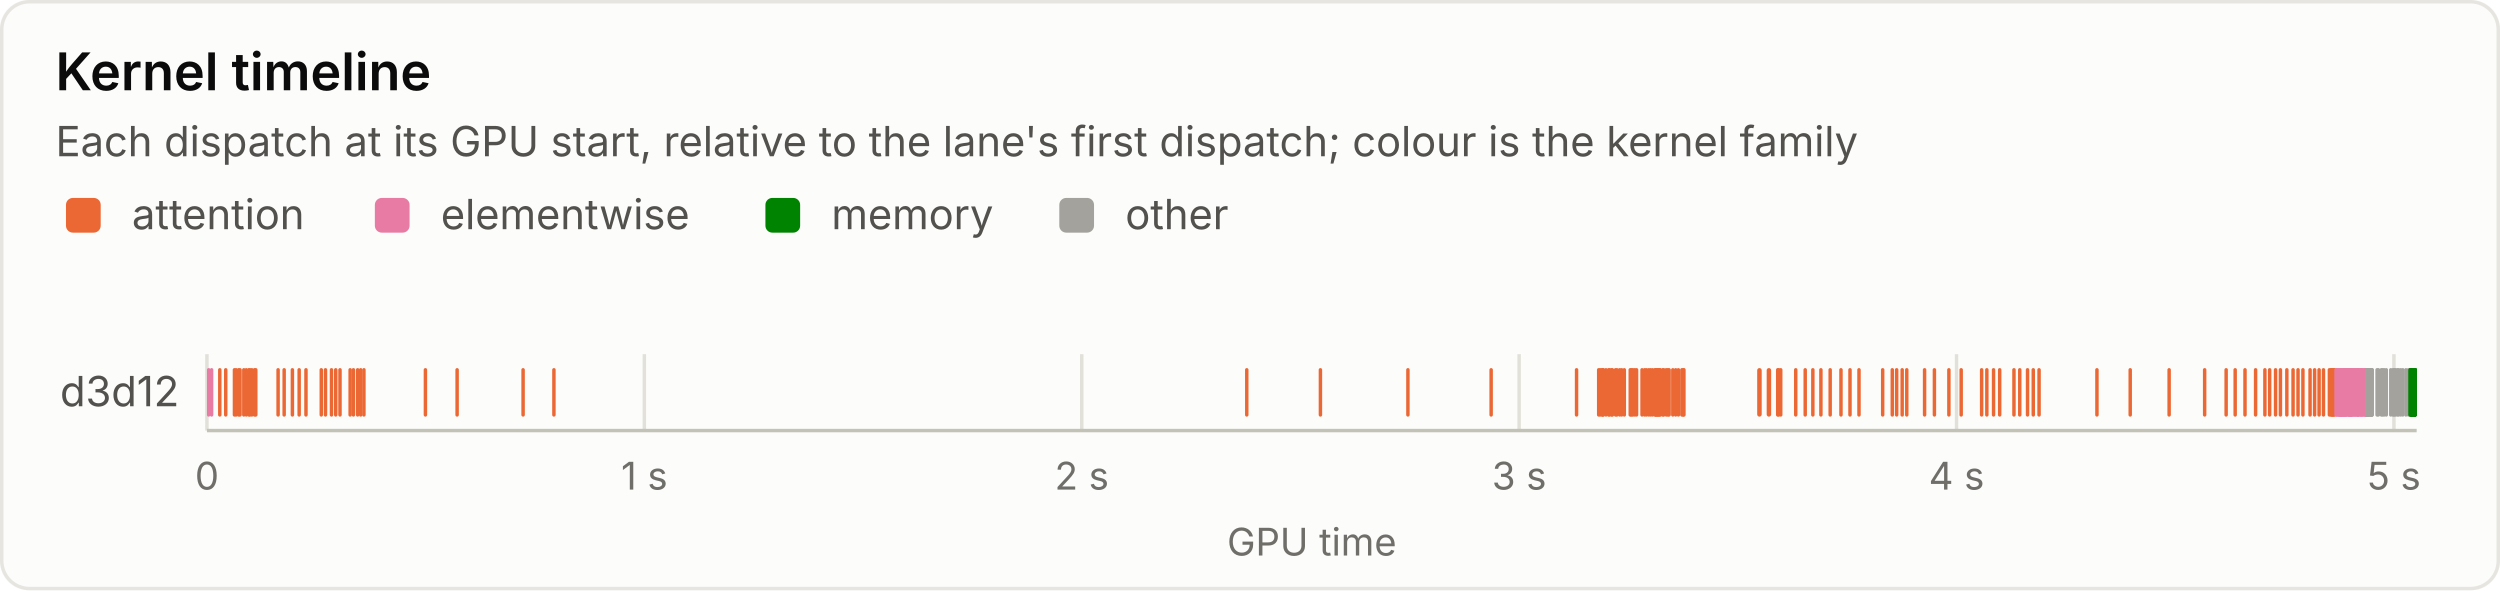
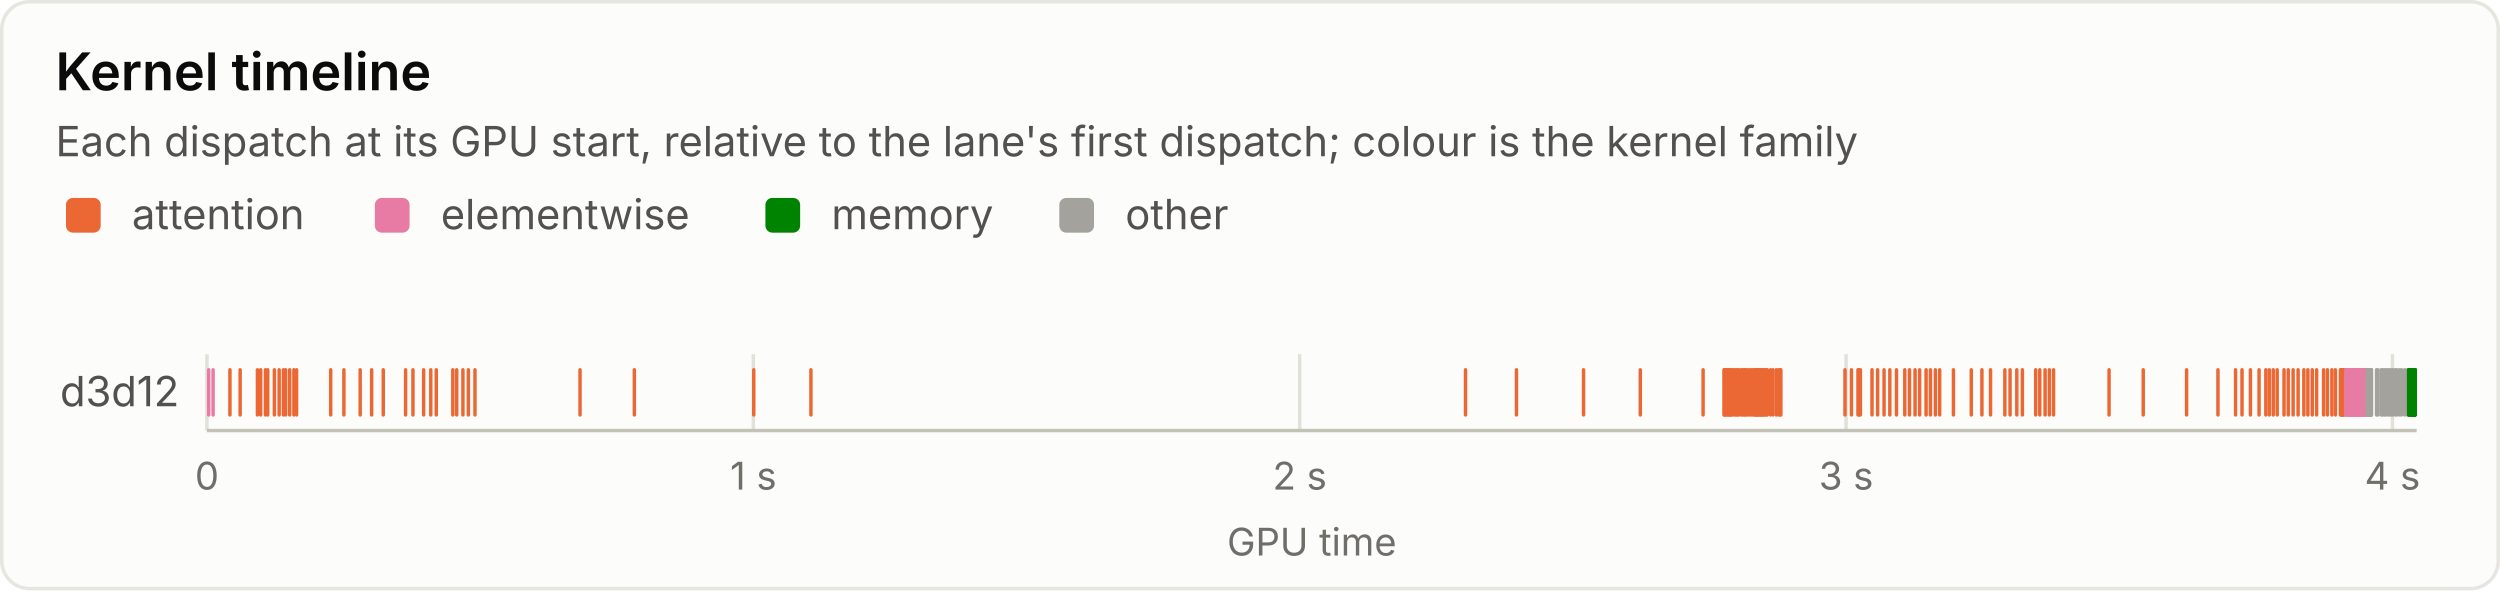
<svg xmlns="http://www.w3.org/2000/svg" width="720" height="170" viewBox="0 0 720 170" role="img" aria-labelledby="kernels-timeline-title kernels-timeline-desc">
  <style>text{font-family:system-ui,-apple-system,'Segoe UI',sans-serif}.line{fill:none;stroke-width:2;stroke-linejoin:round;stroke-linecap:round}.bg{fill:#fcfcfb}.frame{fill:none;stroke:#e6e5e0}.t1{fill:#0b0b0b}.t2{fill:#52514e}.t3{fill:#6f6e69}.grid{stroke:#e1e0d9}.axis{stroke:#c3c2b7}.ref{stroke:#52514e}.band{fill:#f0efec}.ring{stroke:#fcfcfb}.gap{stroke:#fcfcfb}.qx{fill:#f0efec}.qz{fill:#fcfcfb;stroke:#52514e}.emph{stroke:#52514e}.fn{fill:#a3a29c}.sn{stroke:#a3a29c}.f0{fill:#2a78d6}.s0{stroke:#2a78d6}.f1{fill:#eb6834}.s1{stroke:#eb6834}.f2{fill:#1baf7a}.s2{stroke:#1baf7a}.f3{fill:#eda100}.s3{stroke:#eda100}.f4{fill:#e87ba4}.s4{stroke:#e87ba4}.f5{fill:#008300}.s5{stroke:#008300}.f6{fill:#6250d6}.s6{stroke:#6250d6}.f7{fill:#e34948}.s7{stroke:#e34948}.q0{fill:#cde2fb}.q1{fill:#b7d3f6}.q2{fill:#9ec5f4}.q3{fill:#86b6ef}.q4{fill:#6da7ec}.q5{fill:#5598e7}.q6{fill:#3987e5}.q7{fill:#2a78d6}.q8{fill:#256abf}.q9{fill:#1c5cab}.q10{fill:#184f95}.q11{fill:#104281}.q12{fill:#0d366b}.fgood{fill:#0ca30c}.sgood{stroke:#0ca30c}.fwarn{fill:#fab219}.swarn{stroke:#fab219}.fserious{fill:#ec835a}.sserious{stroke:#ec835a}.fcrit{fill:#d03b3b}.scrit{stroke:#d03b3b}@media (prefers-color-scheme:dark){.bg{fill:#1a1a19}.frame{fill:none;stroke:#2c2c2a}.t1{fill:#f0efec}.t2{fill:#c3c2b7}.t3{fill:#898781}.grid{stroke:#2c2c2a}.axis{stroke:#383835}.ref{stroke:#c3c2b7}.band{fill:#242423}.ring{stroke:#1a1a19}.gap{stroke:#1a1a19}.qx{fill:#242423}.qz{fill:#1a1a19;stroke:#c3c2b7}.emph{stroke:#c3c2b7}.fn{fill:#6f6e69}.sn{stroke:#6f6e69}.f0{fill:#3987e5}.s0{stroke:#3987e5}.f1{fill:#d95926}.s1{stroke:#d95926}.f2{fill:#199e70}.s2{stroke:#199e70}.f3{fill:#c98500}.s3{stroke:#c98500}.f4{fill:#d55181}.s4{stroke:#d55181}.f5{fill:#008300}.s5{stroke:#008300}.f6{fill:#9085e9}.s6{stroke:#9085e9}.f7{fill:#e66767}.s7{stroke:#e66767}.q0{fill:#0d366b}.q1{fill:#104281}.q2{fill:#184f95}.q3{fill:#1c5cab}.q4{fill:#256abf}.q5{fill:#2a78d6}.q6{fill:#3987e5}.q7{fill:#5598e7}.q8{fill:#6da7ec}.q9{fill:#86b6ef}.q10{fill:#9ec5f4}.q11{fill:#b7d3f6}.q12{fill:#cde2fb}}</style>
  <rect class="bg" x="0" y="0" width="720" height="170" rx="8" />
  <rect class="frame" x="0.5" y="0.5" width="719" height="169" rx="8" />
  <text class="t1" x="16" y="26" font-size="15" font-weight="600">Kernel timeline</text>
  <text class="t2" x="16" y="45" font-size="12">Each dispatch at its GPU start, relative to the lane's first dispatch; colour is the kernel family</text>
  <rect class="f1" x="19" y="57" width="10" height="10" rx="2" />
  <text class="t2" x="38" y="66" font-size="12">attention</text>
  <rect class="f4" x="107.96" y="57" width="10" height="10" rx="2" />
  <text class="t2" x="126.96" y="66" font-size="12">elementwise</text>
  <rect class="f5" x="220.44" y="57" width="10" height="10" rx="2" />
  <text class="t2" x="239.44" y="66" font-size="12">memory</text>
  <rect class="fn" x="305.08" y="57" width="10" height="10" rx="2" />
  <text class="t2" x="324.08" y="66" font-size="12">other</text>
  <line class="grid" x1="59.6" y1="102" x2="59.6" y2="124" stroke-width="1" />
-   <line class="grid" x1="185.57" y1="102" x2="185.57" y2="124" stroke-width="1" />
-   <line class="grid" x1="311.54" y1="102" x2="311.54" y2="124" stroke-width="1" />
-   <line class="grid" x1="437.51" y1="102" x2="437.51" y2="124" stroke-width="1" />
-   <line class="grid" x1="563.48" y1="102" x2="563.48" y2="124" stroke-width="1" />
-   <line class="grid" x1="689.45" y1="102" x2="689.45" y2="124" stroke-width="1" />
+   <line class="grid" x1="216.96" y1="102" x2="216.96" y2="124" stroke-width="1" />
+   <line class="grid" x1="374.31" y1="102" x2="374.31" y2="124" stroke-width="1" />
+   <line class="grid" x1="531.67" y1="102" x2="531.67" y2="124" stroke-width="1" />
+   <line class="grid" x1="689.02" y1="102" x2="689.02" y2="124" stroke-width="1" />
  <text class="t2" x="51.6" y="117" font-size="12" text-anchor="end">d3d12</text>
  <rect class="f4" x="59.6" y="106" width="1" height="14" rx="0.5" />
-   <rect class="f4" x="60.44" y="106" width="1" height="14" rx="0.5" />
-   <rect class="f1" x="62.8" y="106" width="1" height="14" rx="0.5" />
-   <rect class="f1" x="64.51" y="106" width="1" height="14" rx="0.5" />
-   <rect class="f1" x="67.02" y="106" width="1" height="14" rx="0.5" />
-   <rect class="f1" x="67.5" y="106" width="1" height="14" rx="0.5" />
-   <rect class="f1" x="68.22" y="106" width="1" height="14" rx="0.5" />
-   <rect class="f1" x="68.62" y="106" width="1" height="14" rx="0.5" />
-   <rect class="f1" x="69.72" y="106" width="1" height="14" rx="0.5" />
-   <rect class="f1" x="70.44" y="106" width="1" height="14" rx="0.5" />
-   <rect class="f1" x="71.16" y="106" width="1" height="14" rx="0.5" />
-   <rect class="f1" x="71.5" y="106" width="1" height="14" rx="0.5" />
-   <rect class="f1" x="72.04" y="106" width="1" height="14" rx="0.5" />
-   <rect class="f1" x="72.8" y="106" width="1" height="14" rx="0.5" />
-   <rect class="f1" x="73.17" y="106" width="1" height="14" rx="0.5" />
-   <rect class="f1" x="79.59" y="106" width="1" height="14" rx="0.5" />
-   <rect class="f1" x="81.34" y="106" width="1" height="14" rx="0.5" />
-   <rect class="f1" x="83.71" y="106" width="1" height="14" rx="0.5" />
-   <rect class="f1" x="85.66" y="106" width="1" height="14" rx="0.5" />
-   <rect class="f1" x="87.62" y="106" width="1" height="14" rx="0.5" />
-   <rect class="f1" x="92.03" y="106" width="1" height="14" rx="0.5" />
-   <rect class="f1" x="93.24" y="106" width="1" height="14" rx="0.5" />
-   <rect class="f1" x="94.97" y="106" width="1" height="14" rx="0.5" />
-   <rect class="f1" x="96.19" y="106" width="1" height="14" rx="0.5" />
-   <rect class="f1" x="97.42" y="106" width="1" height="14" rx="0.5" />
-   <rect class="f1" x="100.34" y="106" width="1" height="14" rx="0.5" />
-   <rect class="f1" x="101.29" y="106" width="1" height="14" rx="0.5" />
-   <rect class="f1" x="102.5" y="106" width="1" height="14" rx="0.5" />
-   <rect class="f1" x="103.38" y="106" width="1" height="14" rx="0.5" />
-   <rect class="f1" x="104.31" y="106" width="1" height="14" rx="0.5" />
-   <rect class="f1" x="122.02" y="106" width="1" height="14" rx="0.5" />
-   <rect class="f1" x="131.15" y="106" width="1" height="14" rx="0.5" />
-   <rect class="f1" x="150.15" y="106" width="1" height="14" rx="0.5" />
-   <rect class="f1" x="159.03" y="106" width="1" height="14" rx="0.5" />
-   <rect class="f1" x="358.57" y="106" width="1" height="14" rx="0.5" />
-   <rect class="f1" x="379.78" y="106" width="1" height="14" rx="0.5" />
-   <rect class="f1" x="404.98" y="106" width="1" height="14" rx="0.5" />
-   <rect class="f1" x="428.95" y="106" width="1" height="14" rx="0.5" />
-   <rect class="f1" x="453.55" y="106" width="1" height="14" rx="0.5" />
-   <rect class="f1" x="459.92" y="106" width="1" height="14" rx="0.5" />
-   <rect class="f1" x="460.36" y="106" width="1" height="14" rx="0.5" />
-   <rect class="f1" x="460.87" y="106" width="1" height="14" rx="0.5" />
-   <rect class="f1" x="461.07" y="106" width="1" height="14" rx="0.5" />
-   <rect class="f1" x="461.29" y="106" width="1" height="14" rx="0.5" />
-   <rect class="f1" x="462.02" y="106" width="1" height="14" rx="0.5" />
-   <rect class="f1" x="462.77" y="106" width="1" height="14" rx="0.5" />
-   <rect class="f1" x="463.07" y="106" width="1" height="14" rx="0.5" />
-   <rect class="f1" x="463.62" y="106" width="1" height="14" rx="0.5" />
-   <rect class="f1" x="463.87" y="106" width="1" height="14" rx="0.5" />
-   <rect class="f1" x="464.77" y="106" width="1" height="14" rx="0.5" />
-   <rect class="f1" x="465.18" y="106" width="1" height="14" rx="0.5" />
-   <rect class="f1" x="465.95" y="106" width="1" height="14" rx="0.5" />
-   <rect class="f1" x="466.54" y="106" width="1" height="14" rx="0.5" />
-   <rect class="f1" x="467.3" y="106" width="1" height="14" rx="0.5" />
-   <rect class="f1" x="469.01" y="106" width="1" height="14" rx="0.5" />
-   <rect class="f1" x="469.36" y="106" width="1" height="14" rx="0.5" />
-   <rect class="f1" x="469.75" y="106" width="1" height="14" rx="0.5" />
-   <rect class="f1" x="470.3" y="106" width="1" height="14" rx="0.5" />
-   <rect class="f1" x="470.83" y="106" width="1" height="14" rx="0.5" />
-   <rect class="f1" x="472.41" y="106" width="1" height="14" rx="0.5" />
-   <rect class="f1" x="473.14" y="106" width="1" height="14" rx="0.5" />
-   <rect class="f1" x="473.67" y="106" width="1" height="14" rx="0.5" />
-   <rect class="f1" x="474.32" y="106" width="1" height="14" rx="0.5" />
-   <rect class="f1" x="474.87" y="106" width="1" height="14" rx="0.5" />
-   <rect class="f1" x="475.45" y="106" width="1" height="14" rx="0.5" />
-   <rect class="f1" x="476.14" y="106" width="1" height="14" rx="0.5" />
-   <rect class="f1" x="476.33" y="106" width="1" height="14" rx="0.5" />
-   <rect class="f1" x="476.5" y="106" width="1" height="14" rx="0.5" />
-   <rect class="f1" x="476.79" y="106" width="1" height="14" rx="0.5" />
-   <rect class="f1" x="476.96" y="106" width="1" height="14" rx="0.5" />
-   <rect class="f1" x="477.19" y="106" width="1" height="14" rx="0.5" />
-   <rect class="f1" x="477.43" y="106" width="1" height="14" rx="0.5" />
-   <rect class="f1" x="477.65" y="106" width="1" height="14" rx="0.5" />
-   <rect class="f1" x="478.34" y="106" width="1" height="14" rx="0.5" />
-   <rect class="f1" x="478.66" y="106" width="1" height="14" rx="0.5" />
-   <rect class="f1" x="479.37" y="106" width="1" height="14" rx="0.5" />
-   <rect class="f1" x="479.84" y="106" width="1" height="14" rx="0.5" />
-   <rect class="f1" x="480.2" y="106" width="1" height="14" rx="0.5" />
-   <rect class="f1" x="481.27" y="106" width="1" height="14" rx="0.5" />
-   <rect class="f1" x="482.09" y="106" width="1" height="14" rx="0.5" />
-   <rect class="f1" x="482.88" y="106" width="1" height="14" rx="0.5" />
-   <rect class="f1" x="483.88" y="106" width="1" height="14" rx="0.5" />
-   <rect class="f1" x="484.26" y="106" width="1" height="14" rx="0.5" />
-   <rect class="f1" x="484.47" y="106" width="1" height="14" rx="0.5" />
-   <rect class="f1" x="506.07" y="106" width="1.3" height="14" rx="0.65" />
-   <rect class="f1" x="508.8" y="106" width="1.3" height="14" rx="0.65" />
-   <rect class="f1" x="511.48" y="106" width="1" height="14" rx="0.5" />
-   <rect class="f1" x="511.76" y="106" width="1" height="14" rx="0.5" />
-   <rect class="f1" x="512.35" y="106" width="1" height="14" rx="0.5" />
-   <rect class="f1" x="516.67" y="106" width="1" height="14" rx="0.5" />
-   <rect class="f1" x="519.4" y="106" width="1" height="14" rx="0.5" />
-   <rect class="f1" x="521.6" y="106" width="1" height="14" rx="0.5" />
-   <rect class="f1" x="523.92" y="106" width="1" height="14" rx="0.5" />
-   <rect class="f1" x="526.59" y="106" width="1" height="14" rx="0.5" />
-   <rect class="f1" x="529.7" y="106" width="1" height="14" rx="0.5" />
-   <rect class="f1" x="532.3" y="106" width="1" height="14" rx="0.5" />
-   <rect class="f1" x="534.89" y="106" width="1" height="14" rx="0.5" />
-   <rect class="f1" x="541.71" y="106" width="1" height="14" rx="0.5" />
-   <rect class="f1" x="544.48" y="106" width="1" height="14" rx="0.5" />
-   <rect class="f1" x="545.74" y="106" width="1" height="14" rx="0.5" />
-   <rect class="f1" x="547.33" y="106" width="1" height="14" rx="0.5" />
-   <rect class="f1" x="548.65" y="106" width="1" height="14" rx="0.5" />
-   <rect class="f1" x="553.78" y="106" width="1" height="14" rx="0.5" />
-   <rect class="f1" x="556.61" y="106" width="1" height="14" rx="0.5" />
-   <rect class="f1" x="560.78" y="106" width="1" height="14" rx="0.5" />
-   <rect class="f1" x="564.32" y="106" width="1" height="14" rx="0.5" />
-   <rect class="f1" x="570.21" y="106" width="1" height="14" rx="0.5" />
-   <rect class="f1" x="571.71" y="106" width="1" height="14" rx="0.5" />
-   <rect class="f1" x="573.64" y="106" width="1" height="14" rx="0.5" />
-   <rect class="f1" x="575.41" y="106" width="1" height="14" rx="0.5" />
-   <rect class="f1" x="579.52" y="106" width="1" height="14" rx="0.5" />
-   <rect class="f1" x="581.19" y="106" width="1" height="14" rx="0.5" />
-   <rect class="f1" x="583.43" y="106" width="1" height="14" rx="0.5" />
-   <rect class="f1" x="585.08" y="106" width="1" height="14" rx="0.5" />
-   <rect class="f1" x="586.75" y="106" width="1" height="14" rx="0.5" />
-   <rect class="f1" x="603.42" y="106" width="1" height="14" rx="0.5" />
-   <rect class="f1" x="613" y="106" width="1" height="14" rx="0.5" />
-   <rect class="f1" x="624.21" y="106" width="1" height="14" rx="0.5" />
-   <rect class="f1" x="634.44" y="106" width="1" height="14" rx="0.5" />
-   <rect class="f1" x="640.63" y="106" width="1" height="14" rx="0.5" />
-   <rect class="f1" x="643.23" y="106" width="1" height="14" rx="0.5" />
-   <rect class="f1" x="646.06" y="106" width="1" height="14" rx="0.5" />
-   <rect class="f1" x="649.11" y="106" width="1" height="14" rx="0.5" />
-   <rect class="f1" x="651.79" y="106" width="1" height="14" rx="0.5" />
-   <rect class="f1" x="653.16" y="106" width="1" height="14" rx="0.5" />
-   <rect class="f1" x="654.86" y="106" width="1" height="14" rx="0.5" />
-   <rect class="f1" x="656.26" y="106" width="1" height="14" rx="0.5" />
-   <rect class="f1" x="658.11" y="106" width="1" height="14" rx="0.5" />
-   <rect class="f1" x="659.9" y="106" width="1" height="14" rx="0.5" />
-   <rect class="f1" x="661.33" y="106" width="1" height="14" rx="0.5" />
-   <rect class="f1" x="662.74" y="106" width="1" height="14" rx="0.5" />
-   <rect class="f1" x="664.8" y="106" width="1" height="14" rx="0.5" />
-   <rect class="f1" x="666.11" y="106" width="1" height="14" rx="0.5" />
-   <rect class="f1" x="667.4" y="106" width="1" height="14" rx="0.5" />
-   <rect class="f1" x="668.66" y="106" width="1" height="14" rx="0.5" />
-   <rect class="f1" x="670.36" y="106" width="1" height="14" rx="0.5" />
-   <rect class="f1" x="670.79" y="106" width="1" height="14" rx="0.5" />
-   <rect class="f1" x="671.03" y="106" width="1" height="14" rx="0.5" />
-   <rect class="f1" x="671.2" y="106" width="1" height="14" rx="0.5" />
-   <rect class="f1" x="671.4" y="106" width="1" height="14" rx="0.5" />
-   <rect class="f1" x="671.61" y="106" width="1" height="14" rx="0.5" />
-   <rect class="f1" x="671.83" y="106" width="1" height="14" rx="0.5" />
-   <rect class="f4" x="672.31" y="106" width="1" height="14" rx="0.5" />
-   <rect class="f4" x="672.41" y="106" width="1" height="14" rx="0.5" />
-   <rect class="f4" x="672.8" y="106" width="1" height="14" rx="0.5" />
-   <rect class="f4" x="672.99" y="106" width="1" height="14" rx="0.5" />
-   <rect class="f4" x="673.19" y="106" width="1" height="14" rx="0.5" />
-   <rect class="f4" x="673.39" y="106" width="1" height="14" rx="0.5" />
-   <rect class="f4" x="673.49" y="106" width="1" height="14" rx="0.5" />
-   <rect class="f4" x="673.63" y="106" width="1" height="14" rx="0.5" />
-   <rect class="f4" x="673.72" y="106" width="1" height="14" rx="0.5" />
-   <rect class="f4" x="673.82" y="106" width="1" height="14" rx="0.5" />
-   <rect class="f4" x="673.91" y="106" width="1" height="14" rx="0.5" />
-   <rect class="f4" x="674.03" y="106" width="1" height="14" rx="0.5" />
-   <rect class="f4" x="674.23" y="106" width="1" height="14" rx="0.5" />
-   <rect class="f4" x="674.34" y="106" width="1" height="14" rx="0.5" />
-   <rect class="f4" x="674.48" y="106" width="1" height="14" rx="0.5" />
-   <rect class="f4" x="674.62" y="106" width="1" height="14" rx="0.5" />
-   <rect class="f4" x="674.71" y="106" width="1" height="14" rx="0.5" />
-   <rect class="f4" x="674.9" y="106" width="1" height="14" rx="0.5" />
-   <rect class="f4" x="675.05" y="106" width="1" height="14" rx="0.5" />
-   <rect class="f4" x="675.19" y="106" width="1" height="14" rx="0.5" />
-   <rect class="f4" x="675.36" y="106" width="1" height="14" rx="0.5" />
-   <rect class="f4" x="675.65" y="106" width="1" height="14" rx="0.5" />
-   <rect class="f4" x="675.89" y="106" width="1" height="14" rx="0.5" />
-   <rect class="f4" x="676.04" y="106" width="1" height="14" rx="0.5" />
-   <rect class="f4" x="676.13" y="106" width="1" height="14" rx="0.5" />
-   <rect class="f4" x="676.24" y="106" width="1" height="14" rx="0.5" />
-   <rect class="f4" x="676.35" y="106" width="1" height="14" rx="0.5" />
+   <rect class="f4" x="60.87" y="106" width="1" height="14" rx="0.5" />
+   <rect class="f1" x="65.72" y="106" width="1" height="14" rx="0.5" />
+   <rect class="f1" x="68.66" y="106" width="1" height="14" rx="0.5" />
+   <rect class="f1" x="73.64" y="106" width="1" height="14" rx="0.5" />
+   <rect class="f1" x="74.57" y="106" width="1" height="14" rx="0.5" />
+   <rect class="f1" x="75.95" y="106" width="1" height="14" rx="0.5" />
+   <rect class="f1" x="76.6" y="106" width="1" height="14" rx="0.5" />
+   <rect class="f1" x="78.52" y="106" width="1" height="14" rx="0.5" />
+   <rect class="f1" x="79.9" y="106" width="1" height="14" rx="0.5" />
+   <rect class="f1" x="81.12" y="106" width="1" height="14" rx="0.5" />
+   <rect class="f1" x="81.76" y="106" width="1" height="14" rx="0.5" />
+   <rect class="f1" x="82.92" y="106" width="1" height="14" rx="0.5" />
+   <rect class="f1" x="84.14" y="106" width="1" height="14" rx="0.5" />
+   <rect class="f1" x="84.91" y="106" width="1" height="14" rx="0.5" />
+   <rect class="f1" x="94.74" y="106" width="1" height="14" rx="0.5" />
+   <rect class="f1" x="98.54" y="106" width="1" height="14" rx="0.5" />
+   <rect class="f1" x="103.23" y="106" width="1" height="14" rx="0.5" />
+   <rect class="f1" x="106.53" y="106" width="1" height="14" rx="0.5" />
+   <rect class="f1" x="109.88" y="106" width="1" height="14" rx="0.5" />
+   <rect class="f1" x="116.31" y="106" width="1" height="14" rx="0.5" />
+   <rect class="f1" x="118.43" y="106" width="1" height="14" rx="0.5" />
+   <rect class="f1" x="121.51" y="106" width="1" height="14" rx="0.5" />
+   <rect class="f1" x="123.56" y="106" width="1" height="14" rx="0.5" />
+   <rect class="f1" x="125.15" y="106" width="1" height="14" rx="0.5" />
+   <rect class="f1" x="129.91" y="106" width="1" height="14" rx="0.5" />
+   <rect class="f1" x="131.03" y="106" width="1" height="14" rx="0.5" />
+   <rect class="f1" x="132.82" y="106" width="1" height="14" rx="0.5" />
+   <rect class="f1" x="134.39" y="106" width="1" height="14" rx="0.5" />
+   <rect class="f1" x="136.29" y="106" width="1" height="14" rx="0.5" />
+   <rect class="f1" x="166.55" y="106" width="1" height="14" rx="0.5" />
+   <rect class="f1" x="182.19" y="106" width="1" height="14" rx="0.5" />
+   <rect class="f1" x="216.58" y="106" width="1" height="14" rx="0.5" />
+   <rect class="f1" x="233.05" y="106" width="1" height="14" rx="0.5" />
+   <rect class="f1" x="421.57" y="106" width="1" height="14" rx="0.5" />
+   <rect class="f1" x="436.24" y="106" width="1" height="14" rx="0.5" />
+   <rect class="f1" x="455.56" y="106" width="1" height="14" rx="0.5" />
+   <rect class="f1" x="471.9" y="106" width="1" height="14" rx="0.5" />
+   <rect class="f1" x="489.99" y="106" width="1" height="14" rx="0.5" />
+   <rect class="f1" x="496" y="106" width="1" height="14" rx="0.5" />
+   <rect class="f1" x="496.21" y="106" width="1" height="14" rx="0.5" />
+   <rect class="f1" x="496.44" y="106" width="1" height="14" rx="0.5" />
+   <rect class="f1" x="496.69" y="106" width="1" height="14" rx="0.5" />
+   <rect class="f1" x="496.94" y="106" width="1" height="14" rx="0.5" />
+   <rect class="f1" x="497.28" y="106" width="1" height="14" rx="0.5" />
+   <rect class="f1" x="497.53" y="106" width="1" height="14" rx="0.5" />
+   <rect class="f1" x="497.78" y="106" width="1" height="14" rx="0.5" />
+   <rect class="f1" x="498.09" y="106" width="1" height="14" rx="0.5" />
+   <rect class="f1" x="498.36" y="106" width="1" height="14" rx="0.5" />
+   <rect class="f1" x="498.9" y="106" width="1" height="14" rx="0.5" />
+   <rect class="f1" x="499.31" y="106" width="1" height="14" rx="0.5" />
+   <rect class="f1" x="499.7" y="106" width="1" height="14" rx="0.5" />
+   <rect class="f1" x="500.04" y="106" width="1" height="14" rx="0.5" />
+   <rect class="f1" x="500.47" y="106" width="1" height="14" rx="0.5" />
+   <rect class="f1" x="501.08" y="106" width="1" height="14" rx="0.5" />
+   <rect class="f1" x="501.43" y="106" width="1" height="14" rx="0.5" />
+   <rect class="f1" x="501.87" y="106" width="1" height="14" rx="0.5" />
+   <rect class="f1" x="502.24" y="106" width="1" height="14" rx="0.5" />
+   <rect class="f1" x="502.57" y="106" width="1" height="14" rx="0.5" />
+   <rect class="f1" x="503.12" y="106" width="1" height="14" rx="0.5" />
+   <rect class="f1" x="503.62" y="106" width="1" height="14" rx="0.5" />
+   <rect class="f1" x="504.11" y="106" width="1" height="14" rx="0.5" />
+   <rect class="f1" x="504.57" y="106" width="1" height="14" rx="0.5" />
+   <rect class="f1" x="504.92" y="106" width="1" height="14" rx="0.5" />
+   <rect class="f1" x="505.12" y="106" width="1" height="14" rx="0.5" />
+   <rect class="f1" x="505.35" y="106" width="1" height="14" rx="0.5" />
+   <rect class="f1" x="505.55" y="106" width="1" height="14" rx="0.5" />
+   <rect class="f1" x="505.75" y="106" width="1" height="14" rx="0.5" />
+   <rect class="f1" x="506" y="106" width="1" height="14" rx="0.5" />
+   <rect class="f1" x="506.26" y="106" width="1" height="14" rx="0.5" />
+   <rect class="f1" x="506.52" y="106" width="1" height="14" rx="0.5" />
+   <rect class="f1" x="506.72" y="106" width="1" height="14" rx="0.5" />
+   <rect class="f1" x="506.91" y="106" width="1" height="14" rx="0.5" />
+   <rect class="f1" x="507.23" y="106" width="1" height="14" rx="0.5" />
+   <rect class="f1" x="507.54" y="106" width="1" height="14" rx="0.5" />
+   <rect class="f1" x="507.84" y="106" width="1" height="14" rx="0.5" />
+   <rect class="f1" x="508.18" y="106" width="1" height="14" rx="0.5" />
+   <rect class="f1" x="508.5" y="106" width="1" height="14" rx="0.5" />
+   <rect class="f1" x="509.42" y="106" width="1" height="14" rx="0.5" />
+   <rect class="f1" x="510.12" y="106" width="1" height="14" rx="0.5" />
+   <rect class="f1" x="511.06" y="106" width="1" height="14" rx="0.5" />
+   <rect class="f1" x="511.68" y="106" width="1" height="14" rx="0.5" />
+   <rect class="f1" x="512.17" y="106" width="1" height="14" rx="0.5" />
+   <rect class="f1" x="512.39" y="106" width="1" height="14" rx="0.5" />
+   <rect class="f1" x="530.86" y="106" width="1" height="14" rx="0.5" />
+   <rect class="f1" x="532.72" y="106" width="1" height="14" rx="0.5" />
+   <rect class="f1" x="534.6" y="106" width="1" height="14" rx="0.5" />
+   <rect class="f1" x="534.9" y="106" width="1" height="14" rx="0.5" />
+   <rect class="f1" x="535.29" y="106" width="1" height="14" rx="0.5" />
+   <rect class="f1" x="538.64" y="106" width="1" height="14" rx="0.5" />
+   <rect class="f1" x="540.25" y="106" width="1" height="14" rx="0.5" />
+   <rect class="f1" x="542.11" y="106" width="1" height="14" rx="0.5" />
+   <rect class="f1" x="543.77" y="106" width="1" height="14" rx="0.5" />
+   <rect class="f1" x="545.69" y="106" width="1" height="14" rx="0.5" />
+   <rect class="f1" x="548.08" y="106" width="1" height="14" rx="0.5" />
+   <rect class="f1" x="549.43" y="106" width="1" height="14" rx="0.5" />
+   <rect class="f1" x="551.04" y="106" width="1" height="14" rx="0.5" />
+   <rect class="f1" x="552.35" y="106" width="1" height="14" rx="0.5" />
+   <rect class="f1" x="554.21" y="106" width="1" height="14" rx="0.5" />
+   <rect class="f1" x="555.46" y="106" width="1" height="14" rx="0.5" />
+   <rect class="f1" x="556.89" y="106" width="1" height="14" rx="0.5" />
+   <rect class="f1" x="558.12" y="106" width="1" height="14" rx="0.5" />
+   <rect class="f1" x="562.09" y="106" width="1" height="14" rx="0.5" />
+   <rect class="f1" x="567.23" y="106" width="1" height="14" rx="0.5" />
+   <rect class="f1" x="570.29" y="106" width="1" height="14" rx="0.5" />
+   <rect class="f1" x="572.77" y="106" width="1" height="14" rx="0.5" />
+   <rect class="f1" x="576.9" y="106" width="1" height="14" rx="0.5" />
+   <rect class="f1" x="578.4" y="106" width="1" height="14" rx="0.5" />
+   <rect class="f1" x="580.34" y="106" width="1" height="14" rx="0.5" />
+   <rect class="f1" x="581.95" y="106" width="1" height="14" rx="0.5" />
+   <rect class="f1" x="585.78" y="106" width="1" height="14" rx="0.5" />
+   <rect class="f1" x="586.95" y="106" width="1" height="14" rx="0.5" />
+   <rect class="f1" x="588.49" y="106" width="1" height="14" rx="0.5" />
+   <rect class="f1" x="589.72" y="106" width="1" height="14" rx="0.5" />
+   <rect class="f1" x="590.92" y="106" width="1" height="14" rx="0.5" />
+   <rect class="f1" x="606.91" y="106" width="1" height="14" rx="0.5" />
+   <rect class="f1" x="616.75" y="106" width="1" height="14" rx="0.5" />
+   <rect class="f1" x="629.24" y="106" width="1" height="14" rx="0.5" />
+   <rect class="f1" x="638.27" y="106" width="1" height="14" rx="0.5" />
+   <rect class="f1" x="643.34" y="106" width="1" height="14" rx="0.5" />
+   <rect class="f1" x="645.2" y="106" width="1" height="14" rx="0.5" />
+   <rect class="f1" x="647.62" y="106" width="1" height="14" rx="0.5" />
+   <rect class="f1" x="650.11" y="106" width="1" height="14" rx="0.5" />
+   <rect class="f1" x="652.06" y="106" width="1" height="14" rx="0.5" />
+   <rect class="f1" x="653.04" y="106" width="1" height="14" rx="0.5" />
+   <rect class="f1" x="654.19" y="106" width="1" height="14" rx="0.5" />
+   <rect class="f1" x="655.33" y="106" width="1" height="14" rx="0.5" />
+   <rect class="f1" x="657.3" y="106" width="1" height="14" rx="0.5" />
+   <rect class="f1" x="658.52" y="106" width="1" height="14" rx="0.5" />
+   <rect class="f1" x="659.92" y="106" width="1" height="14" rx="0.5" />
+   <rect class="f1" x="661.35" y="106" width="1" height="14" rx="0.5" />
+   <rect class="f1" x="663.01" y="106" width="1" height="14" rx="0.5" />
+   <rect class="f1" x="664.16" y="106" width="1" height="14" rx="0.5" />
+   <rect class="f1" x="665.43" y="106" width="1" height="14" rx="0.5" />
+   <rect class="f1" x="666.69" y="106" width="1" height="14" rx="0.5" />
+   <rect class="f1" x="668.7" y="106" width="1" height="14" rx="0.5" />
+   <rect class="f1" x="669.79" y="106" width="1" height="14" rx="0.5" />
+   <rect class="f1" x="671.08" y="106" width="1" height="14" rx="0.5" />
+   <rect class="f1" x="672.1" y="106" width="1" height="14" rx="0.5" />
+   <rect class="f1" x="673.54" y="106" width="1" height="14" rx="0.5" />
+   <rect class="f1" x="673.73" y="106" width="1" height="14" rx="0.5" />
+   <rect class="f1" x="673.93" y="106" width="1" height="14" rx="0.5" />
+   <rect class="f1" x="674.11" y="106" width="1" height="14" rx="0.5" />
+   <rect class="f1" x="674.29" y="106" width="1" height="14" rx="0.5" />
+   <rect class="f1" x="674.48" y="106" width="1" height="14" rx="0.5" />
+   <rect class="f1" x="674.68" y="106" width="1" height="14" rx="0.5" />
+   <rect class="f4" x="675.1" y="106" width="1" height="14" rx="0.5" />
+   <rect class="f4" x="675.23" y="106" width="1" height="14" rx="0.5" />
+   <rect class="f4" x="675.51" y="106" width="1" height="14" rx="0.5" />
+   <rect class="f4" x="675.62" y="106" width="1" height="14" rx="0.5" />
+   <rect class="f4" x="675.73" y="106" width="1" height="14" rx="0.5" />
+   <rect class="f4" x="675.86" y="106" width="1" height="14" rx="0.5" />
+   <rect class="f4" x="675.97" y="106" width="1" height="14" rx="0.5" />
+   <rect class="f4" x="676.09" y="106" width="1" height="14" rx="0.5" />
+   <rect class="f4" x="676.17" y="106" width="1" height="14" rx="0.5" />
+   <rect class="f4" x="676.27" y="106" width="1" height="14" rx="0.5" />
+   <rect class="f4" x="676.37" y="106" width="1" height="14" rx="0.5" />
  <rect class="f4" x="676.48" y="106" width="1" height="14" rx="0.5" />
-   <rect class="f4" x="676.57" y="106" width="1" height="14" rx="0.5" />
-   <rect class="f4" x="676.67" y="106" width="1" height="14" rx="0.5" />
-   <rect class="f4" x="676.76" y="106" width="1" height="14" rx="0.5" />
-   <rect class="f4" x="676.85" y="106" width="1" height="14" rx="0.5" />
-   <rect class="f4" x="677.09" y="106" width="1" height="14" rx="0.5" />
-   <rect class="f4" x="677.34" y="106" width="1" height="14" rx="0.5" />
-   <rect class="f4" x="677.58" y="106" width="1" height="14" rx="0.5" />
+   <rect class="f4" x="676.61" y="106" width="1" height="14" rx="0.5" />
+   <rect class="f4" x="676.72" y="106" width="1" height="14" rx="0.5" />
+   <rect class="f4" x="676.83" y="106" width="1" height="14" rx="0.5" />
+   <rect class="f4" x="676.94" y="106" width="1" height="14" rx="0.5" />
+   <rect class="f4" x="677.04" y="106" width="1" height="14" rx="0.5" />
+   <rect class="f4" x="677.14" y="106" width="1" height="14" rx="0.5" />
+   <rect class="f4" x="677.24" y="106" width="1" height="14" rx="0.5" />
+   <rect class="f4" x="677.37" y="106" width="1" height="14" rx="0.5" />
+   <rect class="f4" x="677.47" y="106" width="1" height="14" rx="0.5" />
+   <rect class="f4" x="677.56" y="106" width="1" height="14" rx="0.5" />
+   <rect class="f4" x="677.68" y="106" width="1" height="14" rx="0.5" />
  <rect class="f4" x="677.84" y="106" width="1" height="14" rx="0.5" />
-   <rect class="f4" x="677.99" y="106" width="1" height="14" rx="0.5" />
-   <rect class="f4" x="678.33" y="106" width="1" height="14" rx="0.5" />
-   <rect class="f4" x="678.48" y="106" width="1" height="14" rx="0.5" />
+   <rect class="f4" x="677.94" y="106" width="1" height="14" rx="0.5" />
+   <rect class="f4" x="678.05" y="106" width="1" height="14" rx="0.5" />
+   <rect class="f4" x="678.16" y="106" width="1" height="14" rx="0.5" />
+   <rect class="f4" x="678.28" y="106" width="1" height="14" rx="0.5" />
+   <rect class="f4" x="678.39" y="106" width="1" height="14" rx="0.5" />
+   <rect class="f4" x="678.5" y="106" width="1" height="14" rx="0.5" />
  <rect class="f4" x="678.6" y="106" width="1" height="14" rx="0.5" />
  <rect class="f4" x="678.71" y="106" width="1" height="14" rx="0.5" />
  <rect class="f4" x="678.82" y="106" width="1" height="14" rx="0.5" />
-   <rect class="f4" x="679.22" y="106" width="1" height="14" rx="0.5" />
-   <rect class="f4" x="679.42" y="106" width="1" height="14" rx="0.5" />
-   <rect class="f4" x="679.58" y="106" width="1" height="14" rx="0.5" />
-   <rect class="f4" x="679.78" y="106" width="1" height="14" rx="0.5" />
-   <rect class="f4" x="679.99" y="106" width="1" height="14" rx="0.5" />
-   <rect class="f4" x="680.32" y="106" width="1" height="14" rx="0.5" />
-   <rect class="f4" x="680.57" y="106" width="1" height="14" rx="0.5" />
-   <rect class="f4" x="680.77" y="106" width="1" height="14" rx="0.5" />
-   <rect class="f4" x="680.87" y="106" width="1" height="14" rx="0.5" />
-   <rect class="f4" x="680.97" y="106" width="1" height="14" rx="0.5" />
-   <rect class="fn" x="681.12" y="106" width="1" height="14" rx="0.5" />
-   <rect class="fn" x="681.19" y="106" width="1" height="14" rx="0.5" />
-   <rect class="fn" x="681.26" y="106" width="1" height="14" rx="0.5" />
+   <rect class="f4" x="678.93" y="106" width="1" height="14" rx="0.5" />
+   <rect class="f4" x="679.04" y="106" width="1" height="14" rx="0.5" />
+   <rect class="f4" x="679.15" y="106" width="1" height="14" rx="0.5" />
+   <rect class="f4" x="679.25" y="106" width="1" height="14" rx="0.5" />
+   <rect class="f4" x="679.38" y="106" width="1" height="14" rx="0.5" />
+   <rect class="f4" x="679.48" y="106" width="1" height="14" rx="0.5" />
+   <rect class="f4" x="679.6" y="106" width="1" height="14" rx="0.5" />
+   <rect class="f4" x="679.72" y="106" width="1" height="14" rx="0.5" />
+   <rect class="f4" x="679.82" y="106" width="1" height="14" rx="0.5" />
+   <rect class="f4" x="680.2" y="106" width="1" height="14" rx="0.5" />
+   <rect class="f4" x="680.28" y="106" width="1" height="14" rx="0.5" />
+   <rect class="f4" x="680.35" y="106" width="1" height="14" rx="0.5" />
+   <rect class="f4" x="680.41" y="106" width="1" height="14" rx="0.5" />
+   <rect class="f4" x="680.48" y="106" width="1" height="14" rx="0.5" />
+   <rect class="f4" x="680.58" y="106" width="1" height="14" rx="0.5" />
+   <rect class="f4" x="680.69" y="106" width="1" height="14" rx="0.5" />
+   <rect class="f4" x="680.9" y="106" width="1" height="14" rx="0.5" />
+   <rect class="f4" x="681.01" y="106" width="1" height="14" rx="0.5" />
+   <rect class="f4" x="681.12" y="106" width="1" height="14" rx="0.5" />
+   <rect class="fn" x="681.27" y="106" width="1" height="14" rx="0.5" />
  <rect class="fn" x="681.35" y="106" width="1" height="14" rx="0.5" />
-   <rect class="fn" x="681.45" y="106" width="1" height="14" rx="0.5" />
-   <rect class="fn" x="681.52" y="106" width="1" height="14" rx="0.5" />
-   <rect class="fn" x="681.59" y="106" width="1" height="14" rx="0.5" />
-   <rect class="fn" x="681.65" y="106" width="1" height="14" rx="0.5" />
-   <rect class="fn" x="681.8" y="106" width="1" height="14" rx="0.5" />
-   <rect class="fn" x="681.96" y="106" width="1" height="14" rx="0.5" />
-   <rect class="fn" x="682.11" y="106" width="1" height="14" rx="0.5" />
-   <rect class="fn" x="682.27" y="106" width="1" height="14" rx="0.5" />
-   <rect class="fn" x="682.36" y="106" width="1" height="14" rx="0.5" />
+   <rect class="fn" x="681.42" y="106" width="1" height="14" rx="0.5" />
+   <rect class="fn" x="681.49" y="106" width="1" height="14" rx="0.5" />
+   <rect class="fn" x="681.56" y="106" width="1" height="14" rx="0.5" />
+   <rect class="fn" x="681.62" y="106" width="1" height="14" rx="0.5" />
+   <rect class="fn" x="681.69" y="106" width="1" height="14" rx="0.5" />
+   <rect class="fn" x="681.77" y="106" width="1" height="14" rx="0.5" />
+   <rect class="fn" x="681.85" y="106" width="1" height="14" rx="0.5" />
+   <rect class="fn" x="681.91" y="106" width="1" height="14" rx="0.5" />
+   <rect class="fn" x="681.98" y="106" width="1" height="14" rx="0.5" />
+   <rect class="fn" x="682.04" y="106" width="1" height="14" rx="0.5" />
+   <rect class="fn" x="682.13" y="106" width="1" height="14" rx="0.5" />
+   <rect class="fn" x="682.2" y="106" width="1" height="14" rx="0.5" />
+   <rect class="fn" x="682.28" y="106" width="1" height="14" rx="0.5" />
+   <rect class="fn" x="682.35" y="106" width="1" height="14" rx="0.5" />
  <rect class="fn" x="682.42" y="106" width="1" height="14" rx="0.5" />
  <rect class="fn" x="682.49" y="106" width="1" height="14" rx="0.5" />
-   <rect class="fn" x="682.54" y="106" width="1" height="14" rx="0.5" />
-   <rect class="fn" x="682.61" y="106" width="1" height="14" rx="0.5" />
-   <rect class="fn" x="682.68" y="106" width="1" height="14" rx="0.5" />
-   <rect class="fn" x="684.1" y="106" width="1" height="14" rx="0.5" />
-   <rect class="fn" x="684.48" y="106" width="1" height="14" rx="0.5" />
-   <rect class="fn" x="685.33" y="106" width="1" height="14" rx="0.5" />
-   <rect class="fn" x="685.69" y="106" width="1" height="14" rx="0.5" />
-   <rect class="fn" x="686.14" y="106" width="1" height="14" rx="0.5" />
-   <rect class="fn" x="686.75" y="106" width="1" height="14" rx="0.5" />
-   <rect class="fn" x="688.04" y="106" width="1" height="14" rx="0.5" />
-   <rect class="fn" x="688.66" y="106" width="1" height="14" rx="0.5" />
-   <rect class="fn" x="689.02" y="106" width="1" height="14" rx="0.5" />
+   <rect class="fn" x="683.95" y="106" width="1" height="14" rx="0.5" />
+   <rect class="fn" x="684.34" y="106" width="1" height="14" rx="0.5" />
+   <rect class="fn" x="685.25" y="106" width="1" height="14" rx="0.5" />
+   <rect class="fn" x="685.6" y="106" width="1" height="14" rx="0.5" />
+   <rect class="fn" x="686.13" y="106" width="1" height="14" rx="0.5" />
+   <rect class="fn" x="686.59" y="106" width="1" height="14" rx="0.5" />
+   <rect class="fn" x="687.19" y="106" width="1" height="14" rx="0.5" />
+   <rect class="fn" x="687.68" y="106" width="1" height="14" rx="0.5" />
+   <rect class="fn" x="688.21" y="106" width="1" height="14" rx="0.5" />
+   <rect class="fn" x="688.7" y="106" width="1" height="14" rx="0.5" />
  <rect class="fn" x="689.39" y="106" width="1" height="14" rx="0.5" />
-   <rect class="fn" x="689.93" y="106" width="1" height="14" rx="0.5" />
-   <rect class="fn" x="690.3" y="106" width="1" height="14" rx="0.5" />
-   <rect class="fn" x="690.9" y="106" width="1" height="14" rx="0.5" />
-   <rect class="fn" x="691.51" y="106" width="1" height="14" rx="0.5" />
-   <rect class="fn" x="692.4" y="106" width="1" height="14" rx="0.5" />
-   <rect class="fn" x="693.12" y="106" width="1" height="14" rx="0.5" />
-   <rect class="f5" x="693.61" y="106" width="1" height="14" rx="0.5" />
-   <rect class="f5" x="693.71" y="106" width="1" height="14" rx="0.5" />
-   <rect class="f5" x="693.83" y="106" width="1" height="14" rx="0.5" />
-   <rect class="f5" x="693.91" y="106" width="1" height="14" rx="0.5" />
+   <rect class="fn" x="689.86" y="106" width="1" height="14" rx="0.5" />
+   <rect class="fn" x="690.57" y="106" width="1" height="14" rx="0.5" />
+   <rect class="fn" x="691.14" y="106" width="1" height="14" rx="0.5" />
+   <rect class="fn" x="692.03" y="106" width="1" height="14" rx="0.5" />
+   <rect class="fn" x="692.77" y="106" width="1" height="14" rx="0.5" />
+   <rect class="f5" x="693.18" y="106" width="1" height="14" rx="0.5" />
+   <rect class="f5" x="693.28" y="106" width="1" height="14" rx="0.5" />
+   <rect class="f5" x="693.41" y="106" width="1" height="14" rx="0.5" />
+   <rect class="f5" x="693.53" y="106" width="1" height="14" rx="0.5" />
+   <rect class="f5" x="693.65" y="106" width="1" height="14" rx="0.5" />
+   <rect class="f5" x="693.75" y="106" width="1" height="14" rx="0.5" />
+   <rect class="f5" x="693.86" y="106" width="1" height="14" rx="0.5" />
  <rect class="f5" x="694" y="106" width="1" height="14" rx="0.5" />
  <rect class="f5" x="694.11" y="106" width="1" height="14" rx="0.5" />
-   <rect class="f5" x="694.21" y="106" width="1" height="14" rx="0.5" />
-   <rect class="f5" x="694.34" y="106" width="1" height="14" rx="0.5" />
-   <rect class="f5" x="694.48" y="106" width="1" height="14" rx="0.5" />
-   <rect class="f5" x="694.63" y="106" width="1" height="14" rx="0.5" />
-   <rect class="f5" x="694.74" y="106" width="1" height="14" rx="0.5" />
-   <rect class="f5" x="694.85" y="106" width="1" height="14" rx="0.5" />
-   <rect class="f5" x="694.98" y="106" width="1" height="14" rx="0.5" />
-   <rect class="f5" x="695" y="106" width="1" height="14" rx="0.5" />
-   <rect class="f5" x="695" y="106" width="1" height="14" rx="0.5" />
+   <rect class="f5" x="694.23" y="106" width="1" height="14" rx="0.5" />
+   <rect class="f5" x="694.35" y="106" width="1" height="14" rx="0.5" />
+   <rect class="f5" x="694.47" y="106" width="1" height="14" rx="0.5" />
+   <rect class="f5" x="694.6" y="106" width="1" height="14" rx="0.5" />
+   <rect class="f5" x="694.7" y="106" width="1" height="14" rx="0.5" />
+   <rect class="f5" x="694.83" y="106" width="1" height="14" rx="0.5" />
  <rect class="f5" x="695" y="106" width="1" height="14" rx="0.5" />
  <rect class="f5" x="695" y="106" width="1" height="14" rx="0.5" />
  <rect class="f5" x="695" y="106" width="1" height="14" rx="0.5" />
  <rect class="f5" x="695" y="106" width="1" height="14" rx="0.5" />
  <rect class="f5" x="695" y="106" width="1" height="14" rx="0.5" />
  <rect class="f5" x="695" y="106" width="1" height="14" rx="0.5" />
  <rect class="f5" x="695" y="106" width="1" height="14" rx="0.5" />
  <text class="t3" x="59.6" y="141" font-size="11" text-anchor="middle">0</text>
-   <text class="t3" x="185.57" y="141" font-size="11" text-anchor="middle">1 s</text>
-   <text class="t3" x="311.54" y="141" font-size="11" text-anchor="middle">2 s</text>
-   <text class="t3" x="437.51" y="141" font-size="11" text-anchor="middle">3 s</text>
-   <text class="t3" x="563.48" y="141" font-size="11" text-anchor="middle">4 s</text>
-   <text class="t3" x="689.45" y="141" font-size="11" text-anchor="middle">5 s</text>
+   <text class="t3" x="216.96" y="141" font-size="11" text-anchor="middle">1 s</text>
+   <text class="t3" x="374.31" y="141" font-size="11" text-anchor="middle">2 s</text>
+   <text class="t3" x="531.67" y="141" font-size="11" text-anchor="middle">3 s</text>
+   <text class="t3" x="689.02" y="141" font-size="11" text-anchor="middle">4 s</text>
  <line class="axis" x1="59.6" y1="124" x2="696" y2="124" stroke-width="1" />
  <text class="t3" x="377.8" y="160" font-size="11" text-anchor="middle">GPU time</text>
</svg>
